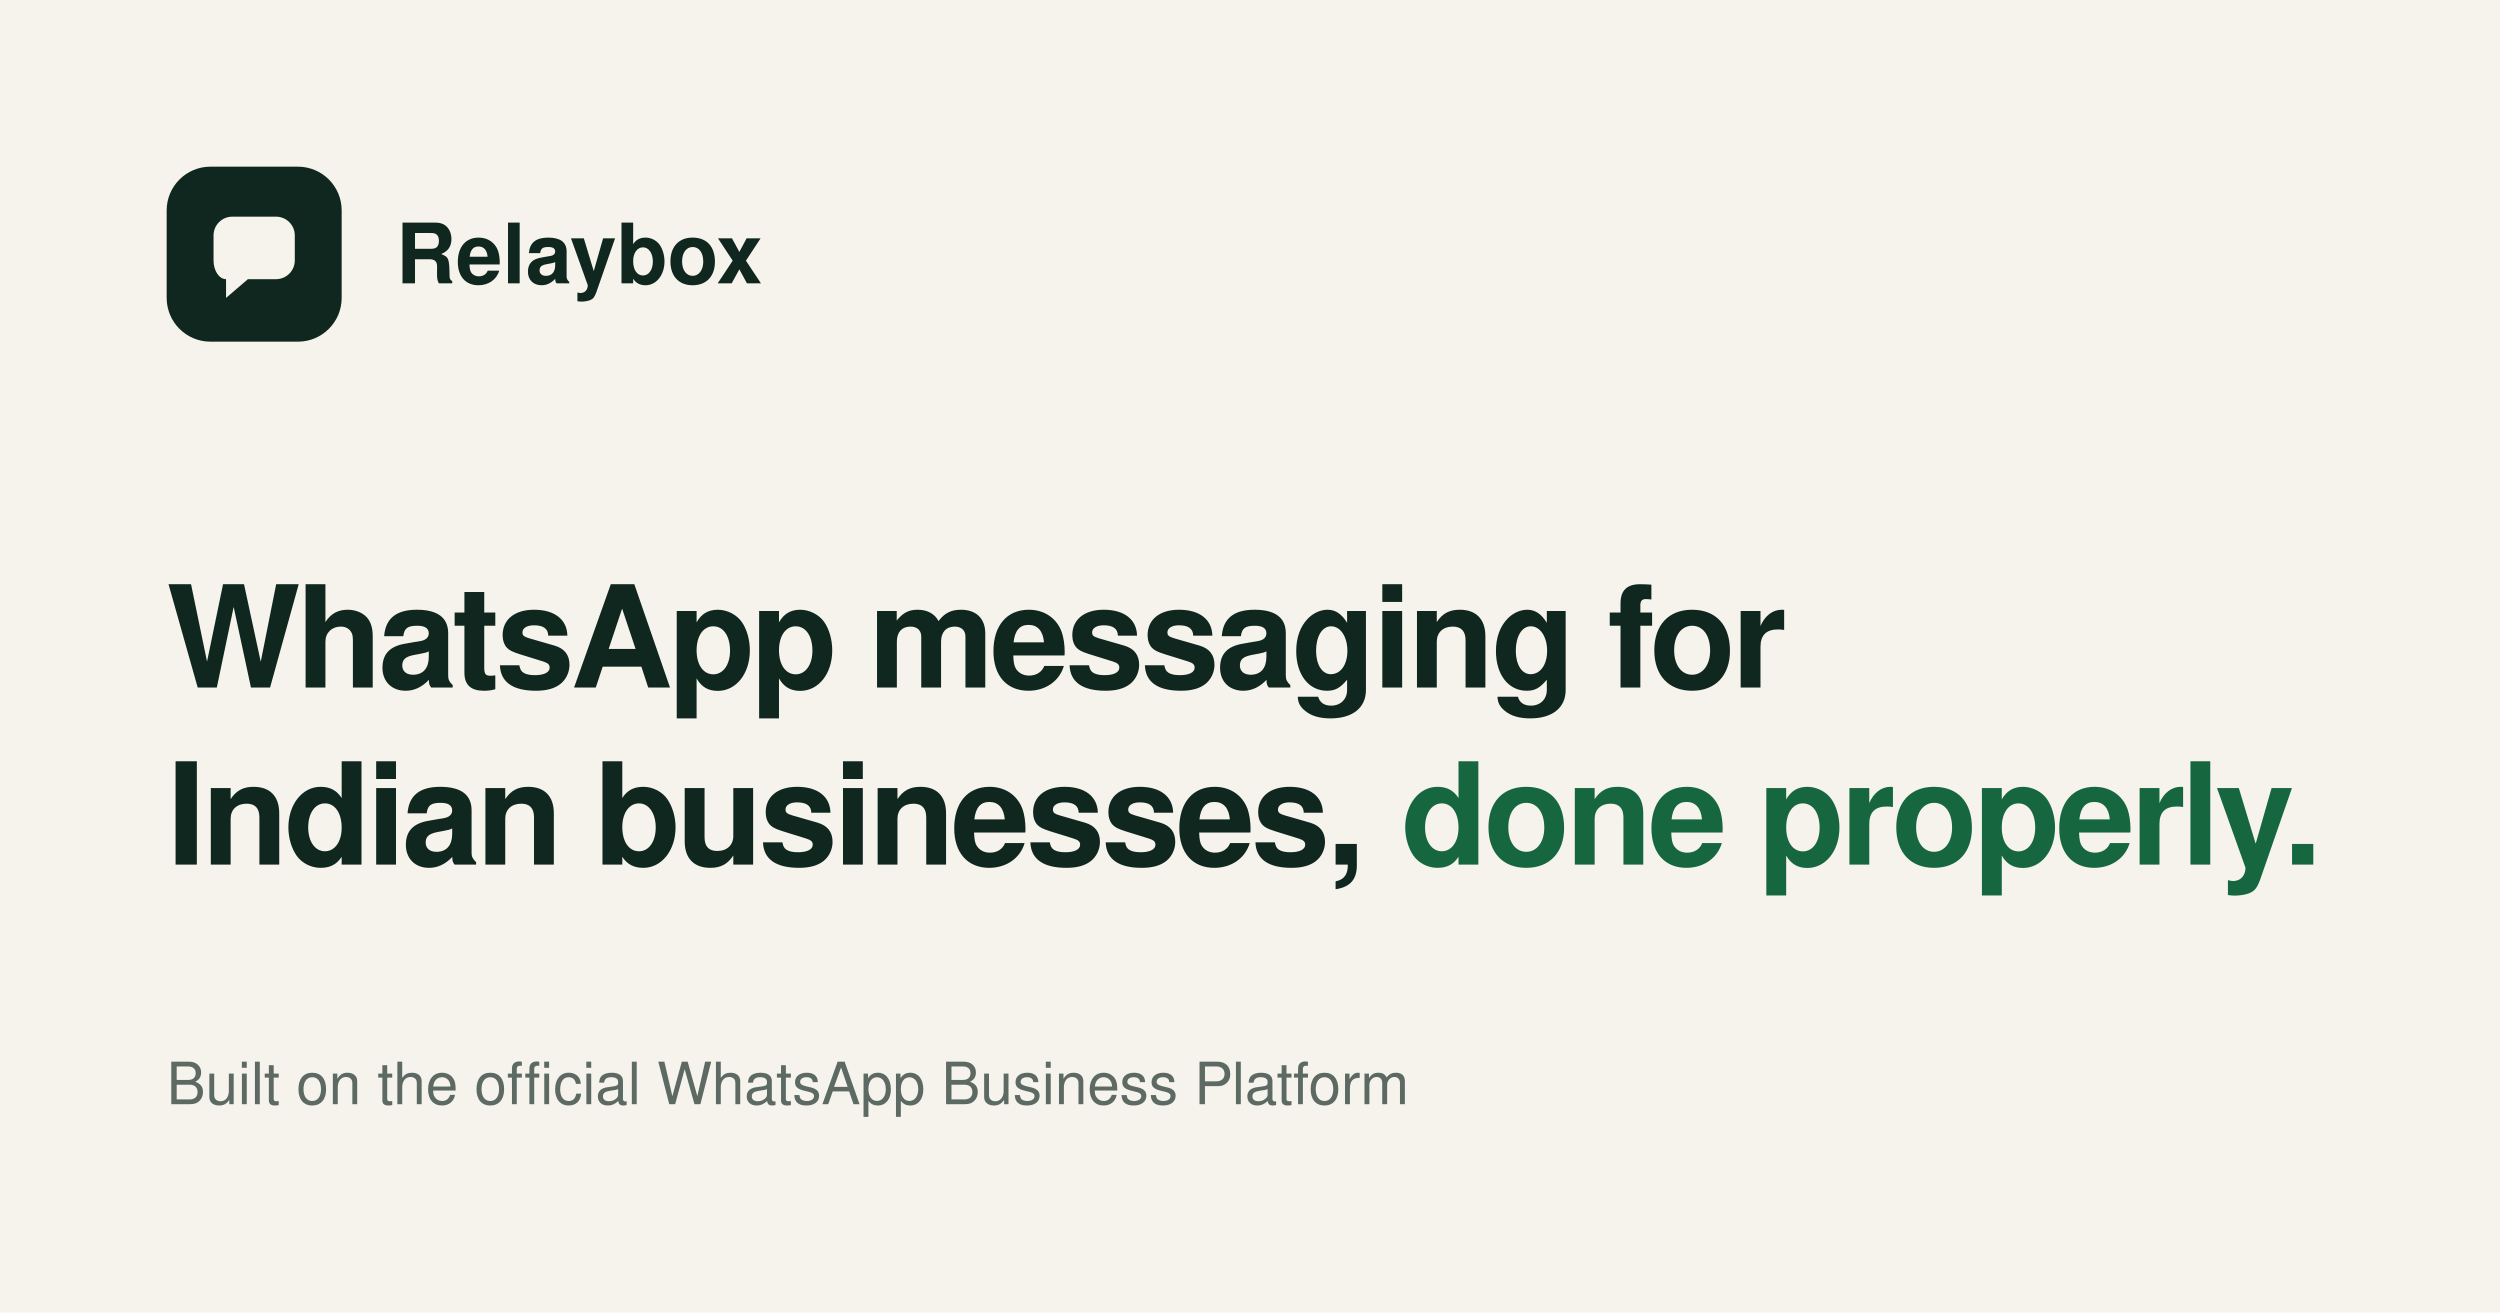
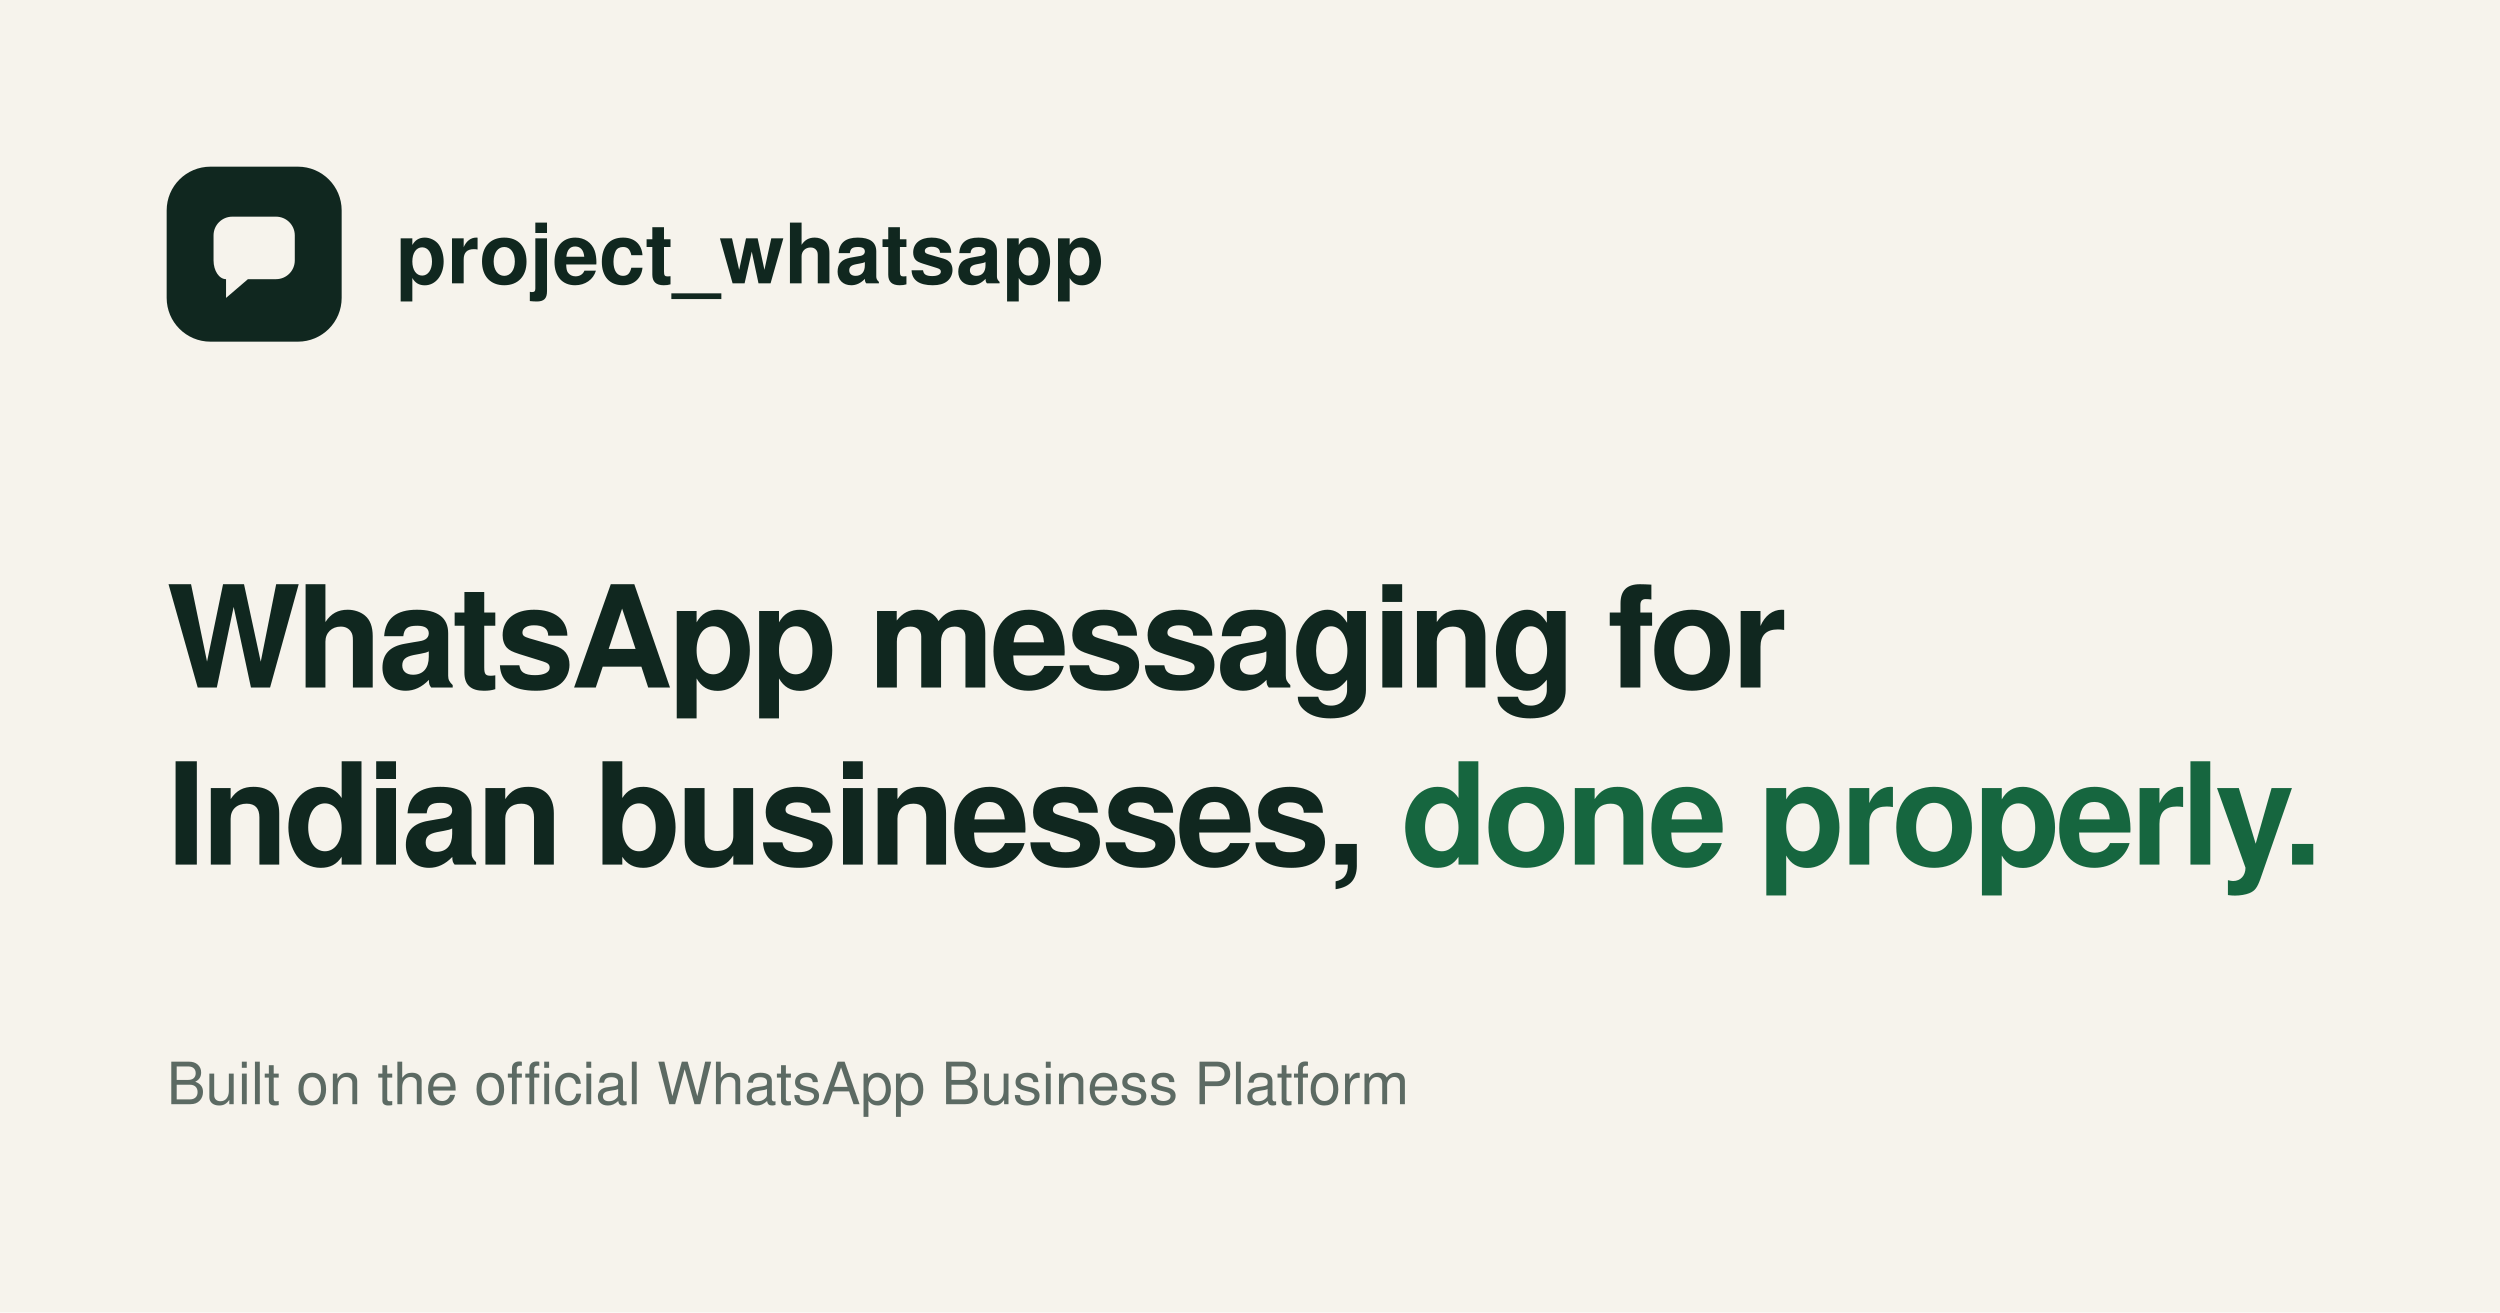
<svg xmlns="http://www.w3.org/2000/svg" viewBox="0 0 1200 630">
  <rect width="1200" height="630" fill="#f6f3ec" />
  <rect x="80" y="80" width="84" height="84" rx="21" fill="#10271f" />
  <path d="M111.5 104H132.5A9 9 0 0 1 141.5 113V125A9 9 0 0 1 132.5 134H119L108.5 143V134A6 9 0 0 1 102.5 125V113A9 9 0 0 1 111.5 104Z" fill="#f6f3ec" />
-   <text x="190" y="136" font-family="Helvetica, Arial, sans-serif" font-weight="700" font-size="40" fill="#10271f">Relaybox</text>
+   <text x="190" y="136" font-family="Helvetica, Arial, sans-serif" font-weight="700" font-size="40" fill="#10271f">project_whatsapp</text>
  <text x="80" y="330" font-family="Helvetica, Arial, sans-serif" font-weight="700" font-size="68" letter-spacing="-2" fill="#10271f">WhatsApp messaging for</text>
  <text x="80" y="415" font-family="Helvetica, Arial, sans-serif" font-weight="700" font-size="68" letter-spacing="-2" fill="#10271f">Indian businesses, <tspan fill="#16663f">done properly.</tspan>
  </text>
  <text x="80" y="530" font-family="Helvetica, Arial, sans-serif" font-size="28" fill="#5c6a63">Built on the official WhatsApp Business Platform</text>
</svg>
